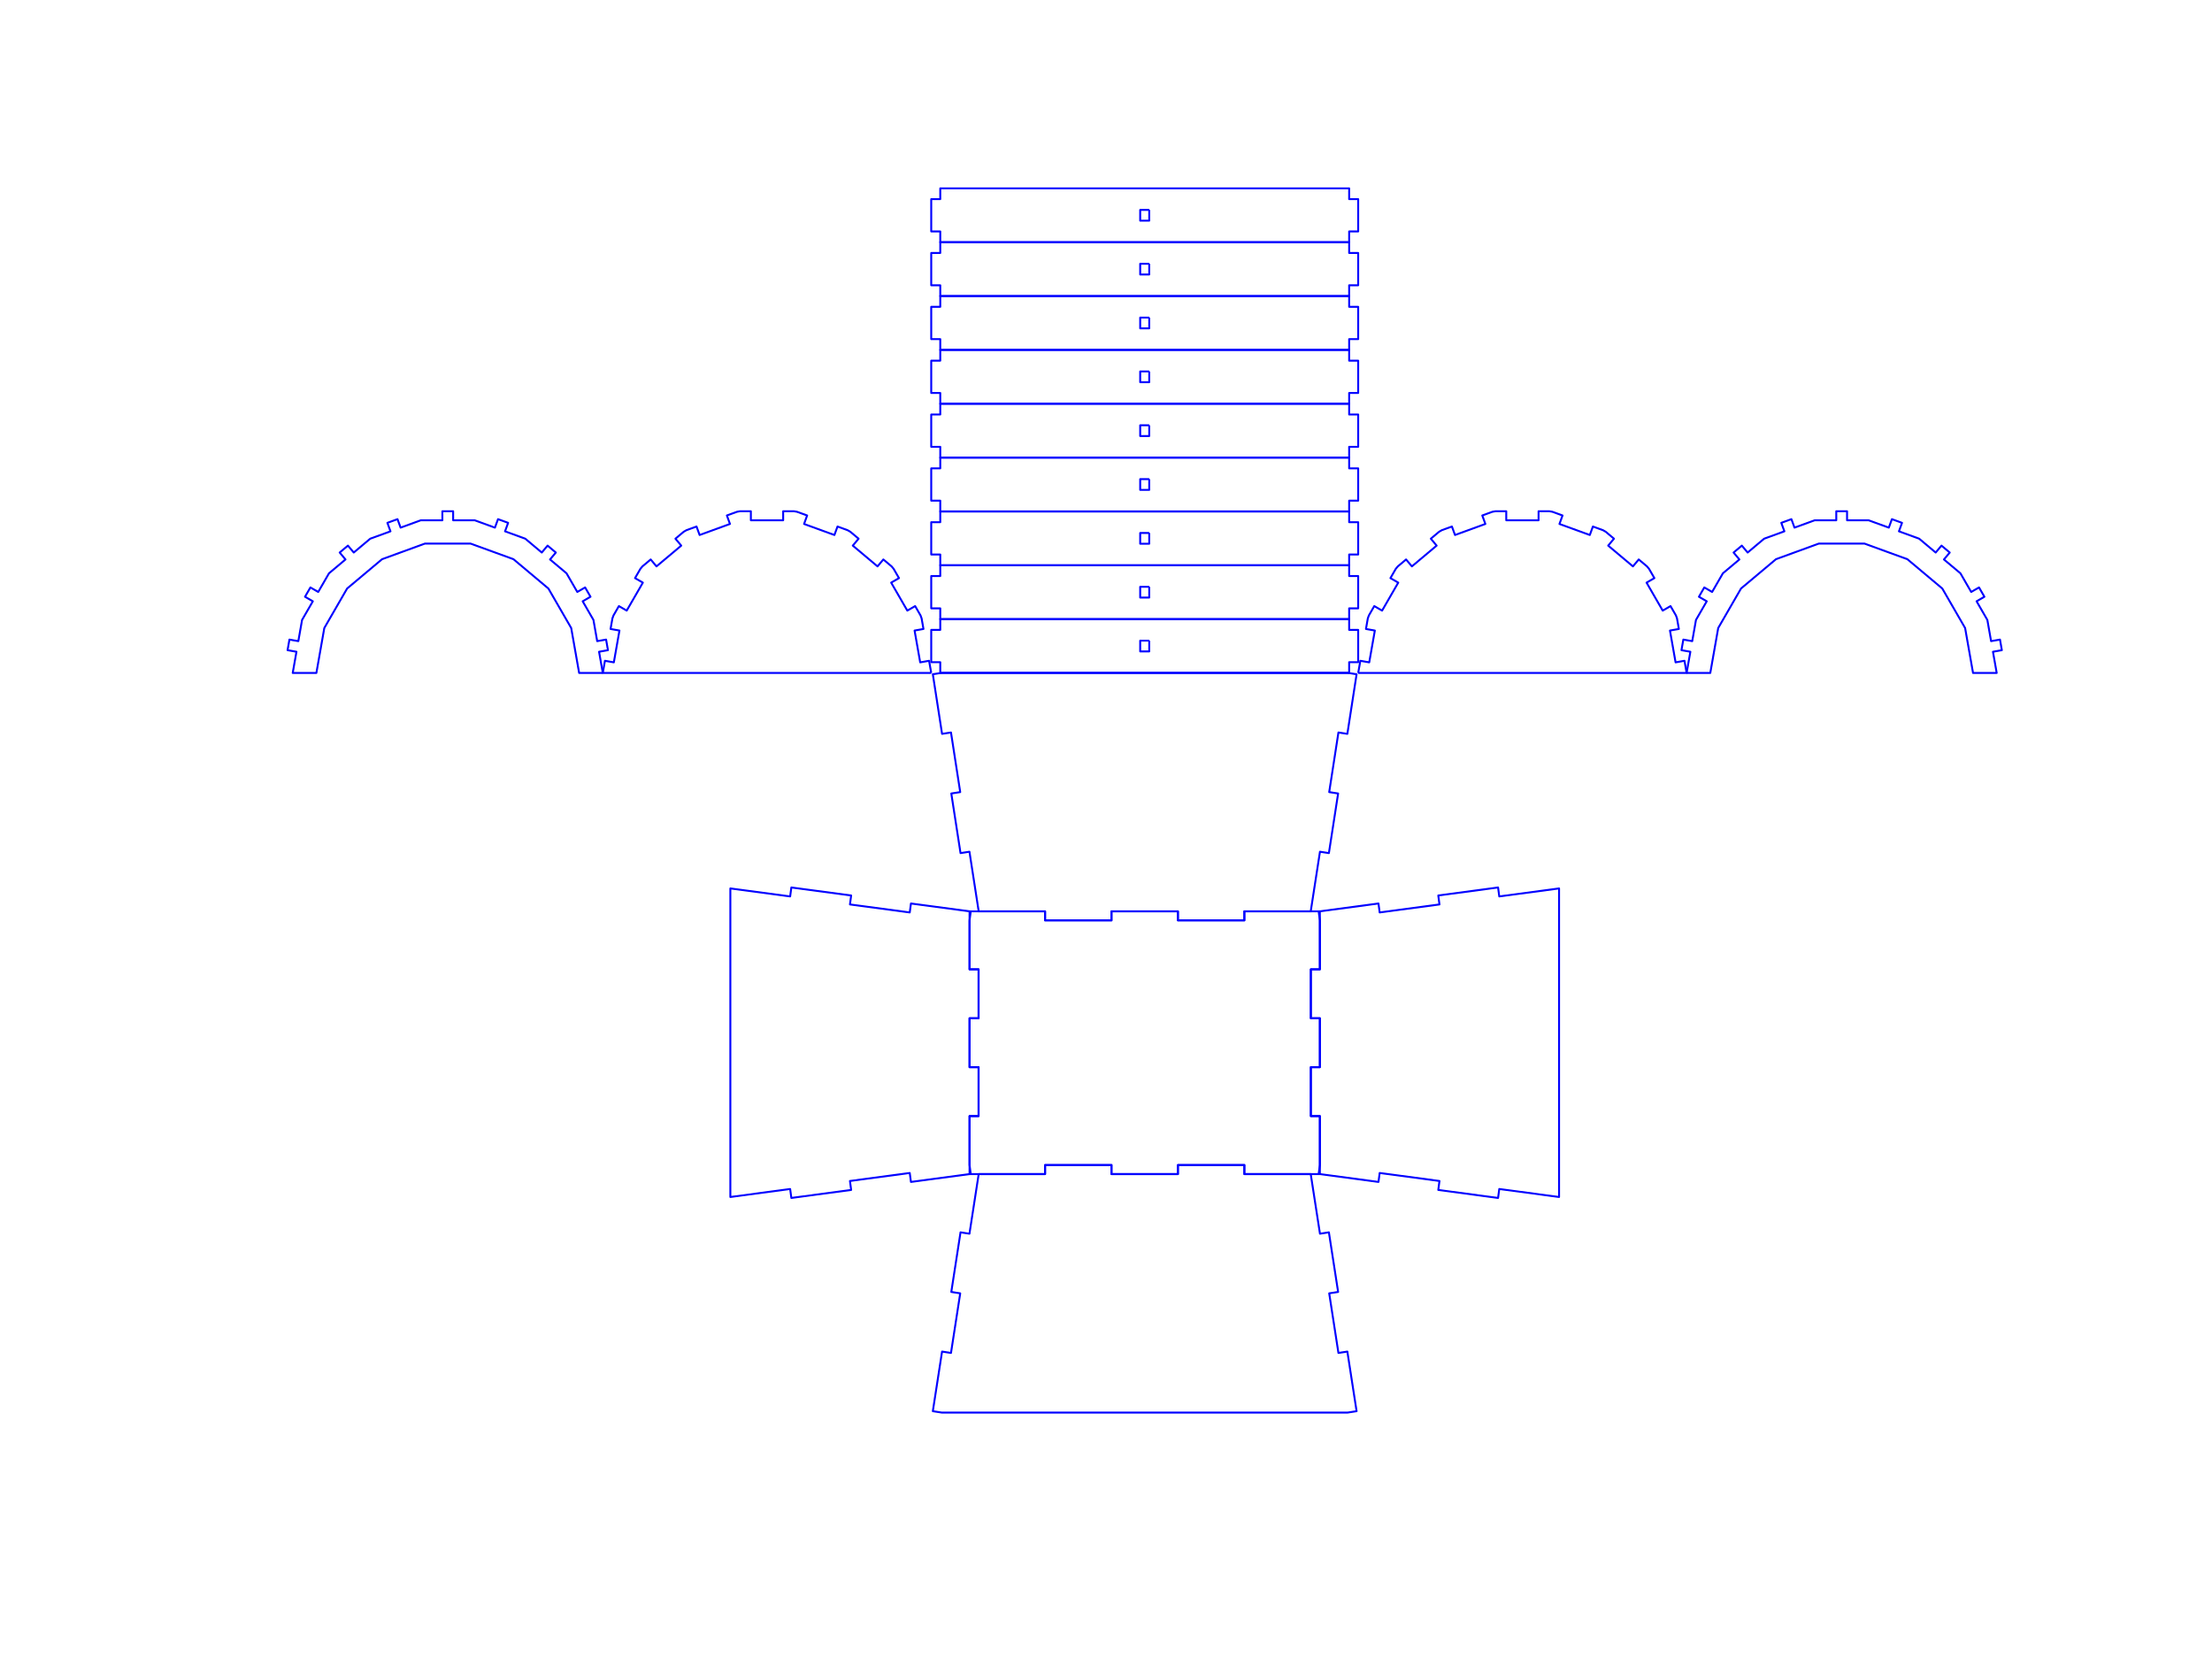
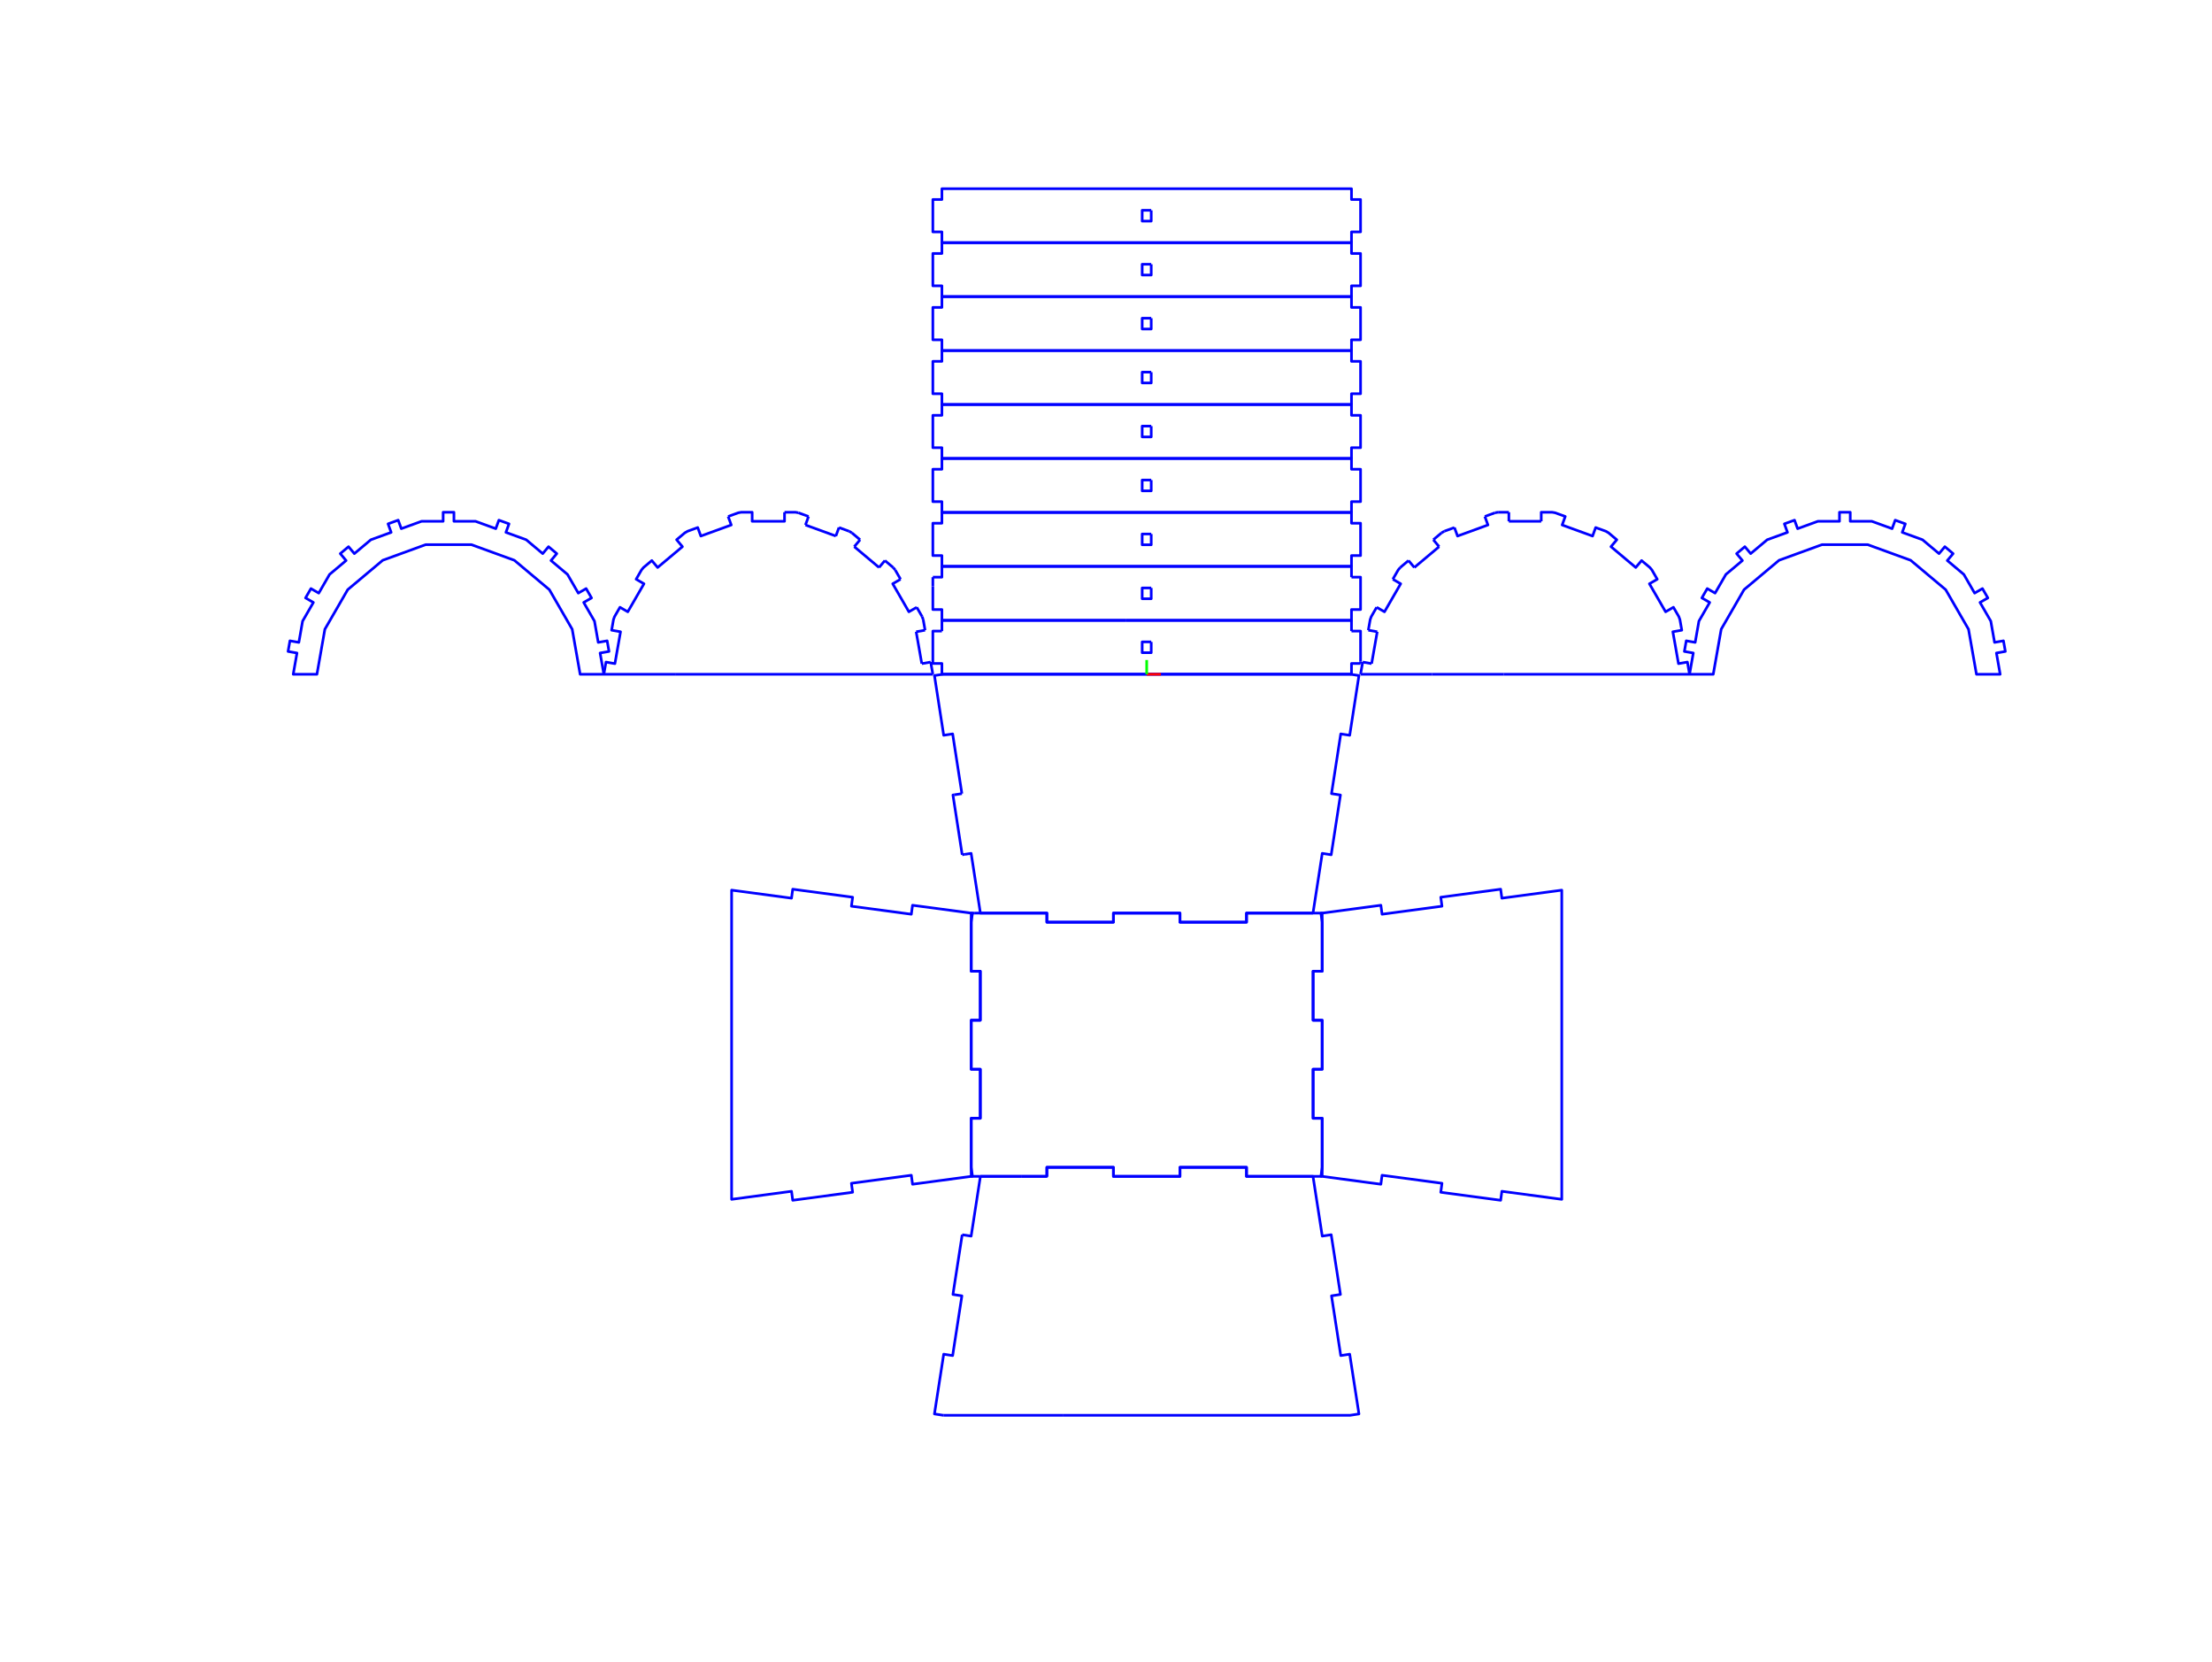
- <svg xmlns="http://www.w3.org/2000/svg" width="576pt" height="432pt" viewBox="0 0 576 432">
-   <defs>
- </defs>
-   <polygon fill="#ffffff" points="0,0 576,0 576,432 0,432" />
+ <svg xmlns="http://www.w3.org/2000/svg" width="418pt" height="314pt" viewBox="0 0 418 314">
+   <defs />
+   <polygon fill="#ffffff" points="0,0 418,0 418,314 0,314" />
  <g>
-     <polygon fill="#ffffff" points="0,432 576,432 576,0 0,0" shape-rendering="crispEdges" />
-     <clipPath id="cp00576432">
-       <polygon points="0,432 576,432 576,0 0,0" />
+     <polygon fill="#ffffff" points="0,314 418,314 418,0 0,0" shape-rendering="crispEdges" />
+     <clipPath id="cp00418314">
+       <polygon points="0,314 418,314 418,0 0,0" />
    </clipPath>
-     <g clip-path="url(#cp00576432)">
-       <polyline fill="none" stroke="#0000ff" stroke-width="0.5" stroke-linecap="butt" stroke-linejoin="round" points="242.49,175.238 242.418,174.829 241.931,172.067 239.614,172.476 238.153,164.191 240.47,163.783 239.983,161.021 239.704,160.253 238.302,157.824 236.264,159.001 232.057,151.716 234.095,150.539 232.693,148.11 232.168,147.484 230.02,145.682 228.507,147.485 222.063,142.077 223.575,140.274 221.427,138.472 220.719,138.063 218.084,137.104 217.28,139.315 209.374,136.438 210.179,134.227 207.544,133.268 206.739,133.126 203.935,133.126 203.935,135.479 195.522,135.479 195.522,133.126 192.718,133.126 191.913,133.268 189.278,134.227 190.083,136.438 182.178,139.315 181.373,137.104 178.738,138.063 178.03,138.472 175.882,140.274 177.395,142.077 170.95,147.485 169.438,145.682 167.289,147.484 166.764,148.11 165.362,150.539 167.4,151.716 163.194,159.001 161.156,157.824 159.754,160.253 159.474,161.021 158.987,163.783 161.305,164.191 159.844,172.476 157.526,172.067 157.039,174.829 156.967,175.238 242.49,175.238" />
-       <polyline fill="none" stroke="#0000ff" stroke-width="0.5" stroke-linecap="butt" stroke-linejoin="round" points="353.67,175.238 353.742,174.829 354.229,172.067 356.546,172.476 358.007,164.191 355.69,163.783 356.177,161.021 356.456,160.253 357.858,157.824 359.896,159.001 364.103,151.716 362.065,150.539 363.467,148.11 363.992,147.484 366.14,145.682 367.653,147.485 374.097,142.077 372.585,140.274 374.733,138.472 375.44,138.063 378.076,137.104 378.88,139.315 386.786,136.438 385.981,134.227 388.616,133.268 389.421,133.126 392.225,133.126 392.225,135.479 400.638,135.479 400.638,133.126 403.442,133.126 404.247,133.268 406.882,134.227 406.077,136.438 413.982,139.315 414.787,137.104 417.422,138.063 418.13,138.472 420.278,140.274 418.765,142.077 425.21,147.485 426.722,145.682 428.871,147.484 429.396,148.11 430.798,150.539 428.76,151.716 432.966,159.001 435.004,157.824 436.406,160.253 436.686,161.021 437.173,163.783 434.855,164.191 436.316,172.476 438.634,172.067 439.121,174.829 439.193,175.238 353.67,175.238" />
-       <polyline fill="none" stroke="#0000ff" stroke-width="0.5" stroke-linecap="butt" stroke-linejoin="round" points="156.967,175.238 156.967,175.238 155.993,169.714 158.311,169.306 157.824,166.544 155.506,166.953 154.533,161.43 154.533,161.43 151.728,156.573 153.766,155.396 152.364,152.967 150.326,154.144 147.522,149.287 147.522,149.287 143.226,145.682 144.738,143.879 142.59,142.077 141.078,143.88 136.781,140.275 136.781,140.275 131.511,138.356 132.316,136.145 129.681,135.186 128.876,137.397 123.606,135.479 123.606,135.479 117.998,135.479 117.998,133.126 115.193,133.126 115.193,135.479 109.585,135.479 109.585,135.479 104.315,137.397 103.51,135.186 100.875,136.145 101.68,138.356 96.409,140.275 96.409,140.275 92.113,143.88 90.601,142.077 88.453,143.879 89.965,145.682 85.669,149.287 85.669,149.287 82.865,154.144 80.827,152.967 79.424,155.396 81.463,156.573 78.658,161.43 78.658,161.43 77.684,166.953 75.367,166.544 74.88,169.306 77.198,169.714 76.224,175.238 76.224,175.238 82.386,175.238 84.449,163.537 90.39,153.248 99.491,145.612 110.655,141.548 122.536,141.548 133.7,145.612 142.801,153.248 148.742,163.537 150.805,175.238 156.967,175.238" />
-       <polyline fill="none" stroke="#0000ff" stroke-width="0.5" stroke-linecap="butt" stroke-linejoin="round" points="439.193,175.238 439.193,175.238 440.167,169.714 437.849,169.306 438.336,166.544 440.654,166.953 441.627,161.43 441.627,161.43 444.432,156.573 442.394,155.396 443.796,152.967 445.834,154.144 448.638,149.287 448.638,149.287 452.934,145.682 451.422,143.879 453.57,142.077 455.082,143.88 459.379,140.275 459.379,140.275 464.649,138.356 463.844,136.145 466.479,135.186 467.284,137.397 472.554,135.479 472.554,135.479 478.162,135.479 478.162,133.126 480.967,133.126 480.967,135.479 486.575,135.479 486.575,135.479 491.845,137.397 492.65,135.186 495.285,136.145 494.48,138.356 499.75,140.275 499.75,140.275 504.047,143.88 505.559,142.077 507.708,143.879 506.195,145.682 510.491,149.287 510.491,149.287 513.295,154.144 515.333,152.967 516.735,155.396 514.697,156.573 517.502,161.43 517.502,161.43 518.475,166.953 520.793,166.544 521.28,169.306 518.962,169.714 519.936,175.238 519.936,175.238 513.774,175.238 511.711,163.537 505.77,153.248 496.669,145.612 485.505,141.548 473.624,141.548 462.46,145.612 453.359,153.248 447.418,163.537 445.355,175.238 439.193,175.238" />
-       <polyline fill="none" stroke="#0000ff" stroke-width="0.5" stroke-linecap="butt" stroke-linejoin="round" points="351.317,175.238 351.317,172.433 353.67,172.433 353.67,164.021 351.317,164.021 351.317,161.217 244.843,161.217 244.843,164.021 242.49,164.021 242.49,172.433 244.843,172.433 244.843,175.238 351.317,175.238" />
-       <polyline fill="none" stroke="#0000ff" stroke-width="0.5" stroke-linecap="butt" stroke-linejoin="round" points="299.257,166.825 299.257,169.629 296.903,169.629 296.903,166.825 299.257,166.825" />
-       <polyline fill="none" stroke="#0000ff" stroke-width="0.5" stroke-linecap="butt" stroke-linejoin="round" points="351.317,161.217 351.317,158.412 353.67,158.412 353.67,150 351.317,150 351.317,147.196 244.843,147.196 244.843,150 242.49,150 242.49,158.412 244.843,158.412 244.843,161.217 351.317,161.217" />
-       <polyline fill="none" stroke="#0000ff" stroke-width="0.5" stroke-linecap="butt" stroke-linejoin="round" points="299.257,152.804 299.257,155.608 296.903,155.608 296.903,152.804 299.257,152.804" />
-       <polyline fill="none" stroke="#0000ff" stroke-width="0.5" stroke-linecap="butt" stroke-linejoin="round" points="351.317,147.196 351.317,144.391 353.67,144.391 353.67,135.979 351.317,135.979 351.317,133.175 244.843,133.175 244.843,135.979 242.49,135.979 242.49,144.391 244.843,144.391 244.843,147.196 351.317,147.196" />
-       <polyline fill="none" stroke="#0000ff" stroke-width="0.5" stroke-linecap="butt" stroke-linejoin="round" points="299.257,138.783 299.257,141.587 296.903,141.587 296.903,138.783 299.257,138.783" />
-       <polyline fill="none" stroke="#0000ff" stroke-width="0.5" stroke-linecap="butt" stroke-linejoin="round" points="351.317,133.175 351.317,130.37 353.67,130.37 353.67,121.958 351.317,121.958 351.317,119.154 244.843,119.154 244.843,121.958 242.49,121.958 242.49,130.37 244.843,130.37 244.843,133.175 351.317,133.175" />
-       <polyline fill="none" stroke="#0000ff" stroke-width="0.5" stroke-linecap="butt" stroke-linejoin="round" points="299.257,124.762 299.257,127.566 296.903,127.566 296.903,124.762 299.257,124.762" />
-       <polyline fill="none" stroke="#0000ff" stroke-width="0.5" stroke-linecap="butt" stroke-linejoin="round" points="351.317,119.154 351.317,116.349 353.67,116.349 353.67,107.937 351.317,107.937 351.317,105.133 244.843,105.133 244.843,107.937 242.49,107.937 242.49,116.349 244.843,116.349 244.843,119.154 351.317,119.154" />
-       <polyline fill="none" stroke="#0000ff" stroke-width="0.5" stroke-linecap="butt" stroke-linejoin="round" points="299.257,110.741 299.257,113.545 296.903,113.545 296.903,110.741 299.257,110.741" />
-       <polyline fill="none" stroke="#0000ff" stroke-width="0.5" stroke-linecap="butt" stroke-linejoin="round" points="351.317,105.133 351.317,102.328 353.67,102.328 353.67,93.916 351.317,93.916 351.317,91.112 244.843,91.112 244.843,93.916 242.49,93.916 242.49,102.328 244.843,102.328 244.843,105.133 351.317,105.133" />
-       <polyline fill="none" stroke="#0000ff" stroke-width="0.5" stroke-linecap="butt" stroke-linejoin="round" points="299.257,96.72 299.257,99.524 296.903,99.524 296.903,96.72 299.257,96.72" />
-       <polyline fill="none" stroke="#0000ff" stroke-width="0.5" stroke-linecap="butt" stroke-linejoin="round" points="351.317,91.112 351.317,88.307 353.67,88.307 353.67,79.895 351.317,79.895 351.317,77.091 244.843,77.091 244.843,79.895 242.49,79.895 242.49,88.307 244.843,88.307 244.843,91.112 351.317,91.112" />
-       <polyline fill="none" stroke="#0000ff" stroke-width="0.5" stroke-linecap="butt" stroke-linejoin="round" points="299.257,82.699 299.257,85.503 296.903,85.503 296.903,82.699 299.257,82.699" />
-       <polyline fill="none" stroke="#0000ff" stroke-width="0.5" stroke-linecap="butt" stroke-linejoin="round" points="351.317,77.091 351.317,74.286 353.67,74.286 353.67,65.874 351.317,65.874 351.317,63.07 244.843,63.07 244.843,65.874 242.49,65.874 242.49,74.286 244.843,74.286 244.843,77.091 351.317,77.091" />
-       <polyline fill="none" stroke="#0000ff" stroke-width="0.5" stroke-linecap="butt" stroke-linejoin="round" points="299.257,68.678 299.257,71.482 296.903,71.482 296.903,68.678 299.257,68.678" />
-       <polyline fill="none" stroke="#0000ff" stroke-width="0.5" stroke-linecap="butt" stroke-linejoin="round" points="351.317,63.07 351.317,60.265 353.67,60.265 353.67,51.853 351.317,51.853 351.317,49.049 244.843,49.049 244.843,51.853 242.49,51.853 242.49,60.265 244.843,60.265 244.843,63.07 351.317,63.07" />
-       <polyline fill="none" stroke="#0000ff" stroke-width="0.5" stroke-linecap="butt" stroke-linejoin="round" points="299.257,54.657 299.257,57.461 296.903,57.461 296.903,54.657 299.257,54.657" />
-       <polyline fill="none" stroke="#0000ff" stroke-width="0.5" stroke-linecap="butt" stroke-linejoin="round" points="341.311,237.311 343.715,221.786 346.041,222.146 348.445,206.621 346.12,206.261 348.524,190.735 350.85,191.095 353.254,175.57 350.928,175.21 245.232,175.21 242.906,175.57 245.31,191.095 247.636,190.735 250.04,206.261 247.715,206.621 250.119,222.146 252.445,221.786 254.849,237.311 254.849,237.311 272.141,237.311 272.141,239.665 289.434,239.665 289.434,237.311 306.726,237.311 306.726,239.665 324.018,239.665 324.018,237.311 341.311,237.311 341.311,237.311" />
-       <polyline fill="none" stroke="#0000ff" stroke-width="0.5" stroke-linecap="butt" stroke-linejoin="round" points="254.849,305.73 252.445,321.255 250.119,320.895 247.715,336.42 250.04,336.781 247.636,352.306 245.31,351.946 242.906,367.471 245.232,367.831 350.928,367.831 353.254,367.471 350.85,351.946 348.524,352.306 346.12,336.781 348.445,336.42 346.041,320.895 343.715,321.255 341.311,305.73 341.311,305.73 324.018,305.73 324.018,303.376 306.726,303.376 306.726,305.73 289.434,305.73 289.434,303.376 272.141,303.376 272.141,305.73 254.849,305.73 254.849,305.73" />
-       <polyline fill="none" stroke="#0000ff" stroke-width="0.5" stroke-linecap="butt" stroke-linejoin="round" points="343.692,303.355 343.38,305.688 358.951,307.773 359.264,305.441 374.835,307.526 374.523,309.859 390.094,311.944 390.406,309.612 405.978,311.697 405.978,231.344 390.406,233.429 390.094,231.097 374.523,233.182 374.835,235.515 359.264,237.6 358.951,235.268 343.38,237.353 343.692,239.686 343.692,239.686 343.692,252.42 341.339,252.42 341.339,265.154 343.692,265.154 343.692,277.888 341.339,277.888 341.339,290.621 343.692,290.621 343.692,303.355 343.692,303.355" />
-       <polyline fill="none" stroke="#0000ff" stroke-width="0.5" stroke-linecap="butt" stroke-linejoin="round" points="252.468,239.686 252.78,237.353 237.209,235.268 236.896,237.6 221.325,235.515 221.637,233.182 206.066,231.097 205.753,233.429 190.182,231.344 190.182,311.697 205.753,309.612 206.066,311.944 221.637,309.859 221.325,307.526 236.896,305.441 237.209,307.773 252.78,305.688 252.468,303.355 252.468,303.355 252.468,290.621 254.821,290.621 254.821,277.888 252.468,277.888 252.468,265.154 254.821,265.154 254.821,252.42 252.468,252.42 252.468,239.686 252.468,239.686" />
-       <polyline fill="none" stroke="#0000ff" stroke-width="0.5" stroke-linecap="butt" stroke-linejoin="round" points="343.692,305.73 343.692,303.376 343.692,290.634 341.339,290.634 341.339,277.892 343.692,277.892 343.692,265.149 341.339,265.149 341.339,252.407 343.692,252.407 343.692,239.665 343.692,237.311 341.339,237.311 324.035,237.311 324.035,239.665 306.732,239.665 306.732,237.311 289.428,237.311 289.428,239.665 272.125,239.665 272.125,237.311 254.821,237.311 252.468,237.311 252.468,239.665 252.468,252.407 254.821,252.407 254.821,265.149 252.468,265.149 252.468,277.892 254.821,277.892 254.821,290.634 252.468,290.634 252.468,303.376 252.468,305.73 254.821,305.73 272.125,305.73 272.125,303.376 289.428,303.376 289.428,305.73 306.732,305.73 306.732,303.376 324.035,303.376 324.035,305.73 341.339,305.73 343.692,305.73" />
+     <g clip-path="url(#cp00418314)">
+       <polyline fill="none" stroke-width="0.5" stroke="#0000ff" points="175.873,125.085 174.188,125.382" stroke-linejoin="round" stroke-linecap="butt" />
+       <polyline fill="none" stroke-width="0.5" stroke="#0000ff" points="180.295,150.17 180.077,150.204 181.825,161.49" stroke-linejoin="round" stroke-linecap="butt" />
+       <polyline fill="none" stroke-width="0.5" stroke="#0000ff" points="182.278,161.42 181.825,161.49" stroke-linejoin="round" stroke-linecap="butt" />
+       <polyline fill="none" stroke-width="0.5" stroke="#0000ff" points="185.264,222.251 183.516,233.538 181.825,233.276" stroke-linejoin="round" stroke-linecap="butt" />
+       <polyline fill="none" stroke-width="0.5" stroke="#0000ff" points="174.188,125.382 173.126,119.359" stroke-linejoin="round" stroke-linecap="butt" />
+       <polyline fill="none" stroke-width="0.5" stroke="#0000ff" points="127.585,127.39 176.279,127.39" stroke-linejoin="round" stroke-linecap="butt" />
+       <polyline fill="none" stroke-width="0.5" stroke="#0000ff" points="181.825,233.276 180.077,244.562 181.768,244.824 180.02,256.11 178.329,255.848 176.581,267.135 178.272,267.396" stroke-linejoin="round" stroke-linecap="butt" />
+       <polyline fill="none" stroke-width="0.5" stroke="#0000ff" points="200.961,267.396 178.272,267.396" stroke-linejoin="round" stroke-linecap="butt" />
+       <polyline fill="none" stroke-width="0.5" stroke="#0000ff" points="193.002,222.251 185.264,222.251 185.264,222.251" stroke-linejoin="round" stroke-linecap="butt" />
+       <polyline fill="none" stroke-width="0.5" stroke="#0000ff" points="183.532,174.24 183.76,172.545 172.44,171.029 172.213,172.724 160.893,171.208 161.12,169.513 149.8,167.997 149.573,169.692 138.254,168.176 138.254,226.589 149.573,225.073 149.8,226.769 161.12,225.253 160.893,223.557 172.213,222.041 172.44,223.737 183.76,222.221 183.532,220.525 183.532,220.525 183.532,211.268 185.243,211.268 185.243,202.011 183.532,202.011 183.532,192.754 185.243,192.754 185.243,183.497 183.532,183.497 183.532,174.24 183.532,174.24" stroke-linejoin="round" stroke-linecap="butt" />
+       <polyline fill="none" stroke-width="0.5" stroke="#0000ff" points="184.234,172.514 183.532,172.514 183.532,174.225 183.532,183.488 185.243,183.488 185.243,192.751 183.532,192.751 183.532,202.014 185.243,202.014 185.243,211.278 183.532,211.278 183.532,220.541 183.532,222.251 185.243,222.251" stroke-linejoin="round" stroke-linecap="butt" />
+       <polyline fill="none" stroke-width="0.5" stroke="#0000ff" points="193.002,222.251 185.243,222.251" stroke-linejoin="round" stroke-linecap="butt" />
+       <polyline fill="none" stroke-width="0.5" stroke="#0000ff" points="173.126,119.359 174.811,119.062" stroke-linejoin="round" stroke-linecap="butt" />
+       <polyline fill="none" stroke-width="0.5" stroke="#0000ff" points="173.234,114.731 171.753,115.586 168.695,110.29 170.177,109.435" stroke-linejoin="round" stroke-linecap="butt" />
+       <polyline fill="none" stroke-width="0.5" stroke="#0000ff" points="148.251,96.776 148.251,98.487 142.136,98.487 142.136,96.776 140.097,96.776 139.512,96.879 137.597,97.577" stroke-linejoin="round" stroke-linecap="butt" />
+       <polyline fill="none" stroke-width="0.5" stroke="#0000ff" points="150.875,96.879 150.29,96.776 148.251,96.776" stroke-linejoin="round" stroke-linecap="butt" />
+       <polyline fill="none" stroke-width="0.5" stroke="#0000ff" points="137.597,97.577 138.182,99.184 132.435,101.276 131.85,99.668 129.934,100.365 129.42,100.663 127.858,101.973 128.958,103.283 124.273,107.214 123.173,105.904 121.612,107.214 121.23,107.669 120.21,109.435 121.692,110.29 118.634,115.586 117.153,114.731 116.133,116.496 115.93,117.055 115.576,119.062 117.261,119.359 116.199,125.382 114.514,125.085 114.16,127.092 114.108,127.39" stroke-linejoin="round" stroke-linecap="butt" />
+       <polyline fill="none" stroke-width="0.5" stroke="#0000ff" points="127.585,127.39 114.108,127.39 114.108,127.39 113.4,123.374 115.085,123.077 114.731,121.07 113.046,121.367 112.338,117.352 112.338,117.352 110.299,113.821 111.781,112.966 110.762,111.2 109.28,112.056 107.242,108.525 107.242,108.525 104.119,105.904 105.218,104.594 103.657,103.283 102.557,104.594 99.434,101.973 99.434,101.973 95.603,100.579 96.188,98.971 94.272,98.274 93.687,99.881 89.856,98.487 89.856,98.487 85.779,98.487 85.779,96.776 83.74,96.776 83.74,98.487 79.663,98.487 79.663,98.487 75.832,99.881 75.247,98.274 73.331,98.971 73.916,100.579 70.085,101.973 70.085,101.973 66.962,104.594 65.862,103.283 64.301,104.594 65.4,105.904 62.277,108.525 62.277,108.525 60.239,112.056 58.757,111.2 57.738,112.966 59.219,113.821 57.181,117.352 57.181,117.352 56.473,121.367 54.788,121.07 54.434,123.077 56.119,123.374 55.411,127.39 55.411,127.39 59.891,127.39 61.391,118.884 65.709,111.404 72.325,105.853 80.441,102.899 89.078,102.899 97.194,105.853 103.81,111.404 108.128,118.884 109.628,127.39 114.108,127.39" stroke-linejoin="round" stroke-linecap="butt" />
+       <polyline fill="none" stroke-width="0.5" stroke="#0000ff" points="152.205,99.184 152.79,97.577" stroke-linejoin="round" stroke-linecap="butt" />
+       <polyline fill="none" stroke-width="0.5" stroke="#0000ff" points="157.952,101.276 152.205,99.184" stroke-linejoin="round" stroke-linecap="butt" />
+       <polyline fill="none" stroke-width="0.5" stroke="#0000ff" points="158.537,99.668 157.952,101.276" stroke-linejoin="round" stroke-linecap="butt" />
+       <polyline fill="none" stroke-width="0.5" stroke="#0000ff" points="166.114,107.214 161.429,103.283" stroke-linejoin="round" stroke-linecap="butt" />
+       <polyline fill="none" stroke-width="0.5" stroke="#0000ff" points="167.214,105.904 166.114,107.214" stroke-linejoin="round" stroke-linecap="butt" />
+       <polyline fill="none" stroke-width="0.5" stroke="#0000ff" points="161.429,103.283 162.529,101.973" stroke-linejoin="round" stroke-linecap="butt" />
+       <polyline fill="none" stroke-width="0.5" stroke="#0000ff" points="152.79,97.577 150.875,96.879" stroke-linejoin="round" stroke-linecap="butt" />
+       <polyline fill="none" stroke-width="0.5" stroke="#0000ff" points="160.453,100.365 158.537,99.668" stroke-linejoin="round" stroke-linecap="butt" />
+       <polyline fill="none" stroke-width="0.5" stroke="#0000ff" points="160.967,100.663 160.453,100.365" stroke-linejoin="round" stroke-linecap="butt" />
+       <polyline fill="none" stroke-width="0.5" stroke="#0000ff" points="162.529,101.973 160.967,100.663" stroke-linejoin="round" stroke-linecap="butt" />
+       <polyline fill="none" stroke-width="0.5" stroke="#0000ff" points="168.775,107.214 167.214,105.904" stroke-linejoin="round" stroke-linecap="butt" />
+       <polyline fill="none" stroke-width="0.5" stroke="#0000ff" points="169.157,107.669 168.775,107.214" stroke-linejoin="round" stroke-linecap="butt" />
+       <polyline fill="none" stroke-width="0.5" stroke="#0000ff" points="170.177,109.435 169.157,107.669" stroke-linejoin="round" stroke-linecap="butt" />
+       <polyline fill="none" stroke-width="0.5" stroke="#0000ff" points="174.254,116.496 173.234,114.731" stroke-linejoin="round" stroke-linecap="butt" />
+       <polyline fill="none" stroke-width="0.5" stroke="#0000ff" points="174.457,117.055 174.254,116.496" stroke-linejoin="round" stroke-linecap="butt" />
+       <polyline fill="none" stroke-width="0.5" stroke="#0000ff" points="176.227,127.092 175.873,125.085" stroke-linejoin="round" stroke-linecap="butt" />
+       <polyline fill="none" stroke-width="0.5" stroke="#0000ff" points="174.811,119.062 174.457,117.055" stroke-linejoin="round" stroke-linecap="butt" />
+       <polyline fill="none" stroke-width="0.5" stroke="#0000ff" points="176.279,127.39 176.227,127.092" stroke-linejoin="round" stroke-linecap="butt" />
+       <polyline fill="none" stroke-width="0.5" stroke="#0000ff" points="257.102,127.39 257.154,127.092" stroke-linejoin="round" stroke-linecap="butt" />
+       <polyline fill="none" stroke-width="0.5" stroke="#0000ff" points="255.391,127.39 255.391,125.351 257.102,125.351" stroke-linejoin="round" stroke-linecap="butt" />
+       <polyline fill="none" stroke-width="0.5" stroke="#0000ff" points="257.102,125.013 257.102,125.351" stroke-linejoin="round" stroke-linecap="butt" />
+       <polyline fill="none" stroke-width="0.5" stroke="#0000ff" points="212.774,117.197 177.99,117.197 177.99,119.235" stroke-linejoin="round" stroke-linecap="butt" />
+       <polyline fill="none" stroke-width="0.5" stroke="#0000ff" points="257.154,127.092 257.508,125.085" stroke-linejoin="round" stroke-linecap="butt" />
+       <polyline fill="none" stroke-width="0.5" stroke="#0000ff" points="270.578,127.39 257.102,127.39" stroke-linejoin="round" stroke-linecap="butt" />
+       <polyline fill="none" stroke-width="0.5" stroke="#0000ff" points="177.99,119.235 176.279,119.235 176.279,125.351 177.99,125.351 177.99,127.39 255.391,127.39" stroke-linejoin="round" stroke-linecap="butt" />
+       <polyline fill="none" stroke-width="0.5" stroke="#0000ff" points="217.546,121.274 217.546,123.313 215.835,123.313 215.835,121.274 217.546,121.274" stroke-linejoin="round" stroke-linecap="butt" />
+       <polyline fill="none" stroke-width="0.5" stroke="#0000ff" points="176.279,110.762 176.279,115.158 177.99,115.158 177.99,117.197" stroke-linejoin="round" stroke-linecap="butt" />
+       <polyline fill="none" stroke-width="0.5" stroke="#0000ff" points="212.774,117.197 177.99,117.197" stroke-linejoin="round" stroke-linecap="butt" />
+       <polyline fill="none" stroke-width="0.5" stroke="#0000ff" points="248.117,172.514 249.865,161.228 251.556,161.49 253.303,150.204 251.613,149.942 253.361,138.656 255.051,138.917 256.799,127.631 255.109,127.369 178.272,127.369 176.581,127.631 178.329,138.917 180.02,138.656 181.768,149.942" stroke-linejoin="round" stroke-linecap="butt" />
+       <polyline fill="none" stroke-width="0.5" stroke="#0000ff" points="180.295,150.17 181.768,149.942" stroke-linejoin="round" stroke-linecap="butt" />
+       <polyline fill="none" stroke-width="0.5" stroke="#0000ff" points="182.278,161.42 183.516,161.228 185.264,172.514 185.264,172.514 197.834,172.514 197.834,174.225 210.405,174.225 210.405,172.514 222.976,172.514 222.976,174.225 235.546,174.225 235.546,172.514 248.117,172.514 248.117,172.514" stroke-linejoin="round" stroke-linecap="butt" />
+       <polyline fill="none" stroke-width="0.5" stroke="#0000ff" points="200.961,267.396 255.109,267.396 256.799,267.135 255.051,255.848 253.361,256.11 251.613,244.824 253.303,244.562 251.556,233.276 249.865,233.538 248.117,222.251 248.117,222.251 235.546,222.251 235.546,220.541 222.976,220.541 222.976,222.251 210.405,222.251 210.405,220.541 197.834,220.541 197.834,222.251" stroke-linejoin="round" stroke-linecap="butt" />
+       <polyline fill="none" stroke-width="0.5" stroke="#0000ff" points="193.002,222.251 197.834,222.251" stroke-linejoin="round" stroke-linecap="butt" />
+       <polyline fill="none" stroke-width="0.5" stroke="#0000ff" points="249.848,220.525 249.621,222.221 260.941,223.737 261.168,222.041 272.488,223.557 272.261,225.253 283.58,226.769 283.807,225.073 295.127,226.589 295.127,168.176 283.807,169.692 283.58,167.997 272.261,169.513 272.488,171.208 261.168,172.724 260.941,171.029 249.621,172.545 249.848,174.24 249.848,174.24 249.848,183.497 248.137,183.497 248.137,192.754 249.848,192.754 249.848,202.011 248.137,202.011 248.137,211.268 249.848,211.268 249.848,220.525 249.848,220.525" stroke-linejoin="round" stroke-linecap="butt" />
+       <polyline fill="none" stroke-width="0.5" stroke="#0000ff" points="249.848,222.251 249.848,220.541 249.848,211.278 248.138,211.278 248.138,202.014 249.848,202.014 249.848,192.751 248.138,192.751 248.138,183.488 249.848,183.488 249.848,174.225 249.848,172.514 248.138,172.514 235.559,172.514 235.559,174.225 222.98,174.225 222.98,172.514 210.401,172.514 210.401,174.225 197.822,174.225 197.822,172.514 185.243,172.514" stroke-linejoin="round" stroke-linecap="butt" />
+       <polyline fill="none" stroke-width="0.5" stroke="#0000ff" points="184.234,172.514 185.243,172.514" stroke-linejoin="round" stroke-linecap="butt" />
+       <polyline fill="none" stroke-width="0.5" stroke="#0000ff" points="193.002,222.251 197.822,222.251 197.822,220.541 210.401,220.541 210.401,222.251 222.98,222.251 222.98,220.541 235.559,220.541 235.559,222.251 248.138,222.251 249.848,222.251" stroke-linejoin="round" stroke-linecap="butt" />
+       <polyline fill="none" stroke-width="0.5" stroke="#ff0000" points="216.69,127.39 219.384,127.39" stroke-linejoin="round" stroke-linecap="butt" />
+       <polyline fill="none" stroke-width="0.5" stroke="#00ff00" points="216.69,127.39 216.69,124.695" stroke-linejoin="round" stroke-linecap="butt" />
+       <polyline fill="none" stroke-width="0.5" stroke="#0000ff" points="216.69,127.39 216.69,127.39" stroke-linejoin="round" stroke-linecap="butt" />
+       <polyline fill="none" stroke-width="0.5" stroke="#0000ff" points="257.508,125.085 259.193,125.382" stroke-linejoin="round" stroke-linecap="butt" />
+       <polyline fill="none" stroke-width="0.5" stroke="#0000ff" points="255.391,119.235 255.391,117.197" stroke-linejoin="round" stroke-linecap="butt" />
+       <polyline fill="none" stroke-width="0.5" stroke="#0000ff" points="212.774,117.197 255.391,117.197 255.391,115.158 257.102,115.158 257.102,109.043 255.391,109.043" stroke-linejoin="round" stroke-linecap="butt" />
+       <polyline fill="none" stroke-width="0.5" stroke="#0000ff" points="257.102,125.013 257.102,119.235 255.391,119.235" stroke-linejoin="round" stroke-linecap="butt" />
+       <polyline fill="none" stroke-width="0.5" stroke="#0000ff" points="255.391,109.043 255.391,107.004 177.99,107.004 177.99,109.043 176.279,109.043" stroke-linejoin="round" stroke-linecap="butt" />
+       <polyline fill="none" stroke-width="0.5" stroke="#0000ff" points="176.279,110.762 176.279,109.043" stroke-linejoin="round" stroke-linecap="butt" />
+       <polyline fill="none" stroke-width="0.5" stroke="#0000ff" points="212.774,117.197 255.391,117.197" stroke-linejoin="round" stroke-linecap="butt" />
+       <polyline fill="none" stroke-width="0.5" stroke="#0000ff" points="217.546,111.081 217.546,113.12 215.835,113.12 215.835,111.081 217.546,111.081" stroke-linejoin="round" stroke-linecap="butt" />
+       <polyline fill="none" stroke-width="0.5" stroke="#0000ff" points="255.391,107.004 255.391,104.966 257.102,104.966 257.102,98.85 255.391,98.85 255.391,96.812 177.99,96.812 177.99,98.85 176.279,98.85 176.279,104.966 177.99,104.966 177.99,107.004 255.391,107.004" stroke-linejoin="round" stroke-linecap="butt" />
+       <polyline fill="none" stroke-width="0.5" stroke="#0000ff" points="217.546,100.889 217.546,102.927 215.835,102.927 215.835,100.889 217.546,100.889" stroke-linejoin="round" stroke-linecap="butt" />
+       <polyline fill="none" stroke-width="0.5" stroke="#0000ff" points="255.391,96.812 255.391,94.773 257.102,94.773 257.102,88.658 255.391,88.658 255.391,86.619 177.99,86.619 177.99,88.658 176.279,88.658 176.279,94.773 177.99,94.773 177.99,96.812 255.391,96.812" stroke-linejoin="round" stroke-linecap="butt" />
+       <polyline fill="none" stroke-width="0.5" stroke="#0000ff" points="217.546,90.696 217.546,92.735 215.835,92.735 215.835,90.696 217.546,90.696" stroke-linejoin="round" stroke-linecap="butt" />
+       <polyline fill="none" stroke-width="0.5" stroke="#0000ff" points="255.391,86.619 255.391,84.581 257.102,84.581 257.102,78.465 255.391,78.465 255.391,76.427 177.99,76.427 177.99,78.465 176.279,78.465 176.279,84.581 177.99,84.581 177.99,86.619 255.391,86.619" stroke-linejoin="round" stroke-linecap="butt" />
+       <polyline fill="none" stroke-width="0.5" stroke="#0000ff" points="217.546,80.504 217.546,82.542 215.835,82.542 215.835,80.504 217.546,80.504" stroke-linejoin="round" stroke-linecap="butt" />
+       <polyline fill="none" stroke-width="0.5" stroke="#0000ff" points="255.391,76.427 255.391,74.388 257.102,74.388 257.102,68.272 255.391,68.272 255.391,66.234 177.99,66.234 177.99,68.272 176.279,68.272 176.279,74.388 177.99,74.388 177.99,76.427 255.391,76.427" stroke-linejoin="round" stroke-linecap="butt" />
+       <polyline fill="none" stroke-width="0.5" stroke="#0000ff" points="217.546,70.311 217.546,72.35 215.835,72.35 215.835,70.311 217.546,70.311" stroke-linejoin="round" stroke-linecap="butt" />
+       <polyline fill="none" stroke-width="0.5" stroke="#0000ff" points="255.391,66.234 255.391,64.195 257.102,64.195 257.102,58.08 255.391,58.08 255.391,56.041 177.99,56.041 177.99,58.08 176.279,58.08 176.279,64.195 177.99,64.195 177.99,66.234 255.391,66.234" stroke-linejoin="round" stroke-linecap="butt" />
+       <polyline fill="none" stroke-width="0.5" stroke="#0000ff" points="217.546,60.118 217.546,62.157 215.835,62.157 215.835,60.118 217.546,60.118" stroke-linejoin="round" stroke-linecap="butt" />
+       <polyline fill="none" stroke-width="0.5" stroke="#0000ff" points="255.391,56.041 255.391,54.003 257.102,54.003 257.102,47.887 255.391,47.887 255.391,45.849 177.99,45.849 177.99,47.887 176.279,47.887 176.279,54.003 177.99,54.003 177.99,56.041 255.391,56.041" stroke-linejoin="round" stroke-linecap="butt" />
+       <polyline fill="none" stroke-width="0.5" stroke="#0000ff" points="217.546,49.926 217.546,51.964 215.835,51.964 215.835,49.926 217.546,49.926" stroke-linejoin="round" stroke-linecap="butt" />
+       <polyline fill="none" stroke-width="0.5" stroke="#0000ff" points="255.391,45.849 255.391,43.81 257.102,43.81 257.102,37.695 255.391,37.695 255.391,35.656 177.99,35.656 177.99,37.695 176.279,37.695 176.279,43.81 177.99,43.81 177.99,45.849 255.391,45.849" stroke-linejoin="round" stroke-linecap="butt" />
+       <polyline fill="none" stroke-width="0.5" stroke="#0000ff" points="217.546,39.733 217.546,41.772 215.835,41.772 215.835,39.733 217.546,39.733" stroke-linejoin="round" stroke-linecap="butt" />
+       <polyline fill="none" stroke-width="0.5" stroke="#0000ff" points="258.57,119.062 258.924,117.055 259.127,116.496 260.146,114.731" stroke-linejoin="round" stroke-linecap="butt" />
+       <polyline fill="none" stroke-width="0.5" stroke="#0000ff" points="263.204,109.435 264.223,107.669 264.605,107.214" stroke-linejoin="round" stroke-linecap="butt" />
+       <polyline fill="none" stroke-width="0.5" stroke="#0000ff" points="270.852,101.973 272.413,100.663" stroke-linejoin="round" stroke-linecap="butt" />
+       <polyline fill="none" stroke-width="0.5" stroke="#0000ff" points="264.605,107.214 266.167,105.904" stroke-linejoin="round" stroke-linecap="butt" />
+       <polyline fill="none" stroke-width="0.5" stroke="#0000ff" points="259.193,125.382 260.255,119.359" stroke-linejoin="round" stroke-linecap="butt" />
+       <polyline fill="none" stroke-width="0.5" stroke="#0000ff" points="284.195,127.39 270.578,127.39" stroke-linejoin="round" stroke-linecap="butt" />
+       <polyline fill="none" stroke-width="0.5" stroke="#0000ff" points="260.255,119.359 258.57,119.062" stroke-linejoin="round" stroke-linecap="butt" />
+       <polyline fill="none" stroke-width="0.5" stroke="#0000ff" points="260.146,114.731 261.628,115.586 264.686,110.29 263.204,109.435" stroke-linejoin="round" stroke-linecap="butt" />
+       <polyline fill="none" stroke-width="0.5" stroke="#0000ff" points="266.167,105.904 267.267,107.214" stroke-linejoin="round" stroke-linecap="butt" />
+       <polyline fill="none" stroke-width="0.5" stroke="#0000ff" points="274.843,99.668 275.429,101.276 281.175,99.184 280.59,97.577" stroke-linejoin="round" stroke-linecap="butt" />
+       <polyline fill="none" stroke-width="0.5" stroke="#0000ff" points="285.129,96.776 285.129,98.487" stroke-linejoin="round" stroke-linecap="butt" />
+       <polyline fill="none" stroke-width="0.5" stroke="#0000ff" points="267.267,107.214 271.951,103.283" stroke-linejoin="round" stroke-linecap="butt" />
+       <polyline fill="none" stroke-width="0.5" stroke="#0000ff" points="285.129,98.487 291.245,98.487" stroke-linejoin="round" stroke-linecap="butt" />
+       <polyline fill="none" stroke-width="0.5" stroke="#0000ff" points="271.951,103.283 270.852,101.973" stroke-linejoin="round" stroke-linecap="butt" />
+       <polyline fill="none" stroke-width="0.5" stroke="#0000ff" points="283.091,96.776 285.129,96.776" stroke-linejoin="round" stroke-linecap="butt" />
+       <polyline fill="none" stroke-width="0.5" stroke="#0000ff" points="291.245,98.487 291.245,96.776 293.283,96.776 293.869,96.879 295.784,97.577 295.199,99.184 300.946,101.276 301.531,99.668 303.446,100.365 303.961,100.663 305.523,101.973 304.423,103.283 309.108,107.214 310.207,105.904 311.769,107.214 312.151,107.669 313.17,109.435 311.689,110.29 314.746,115.586 316.228,114.731 317.247,116.496 317.45,117.055 317.804,119.062 316.12,119.359 317.182,125.382 318.866,125.085 319.22,127.092 319.273,127.39" stroke-linejoin="round" stroke-linecap="butt" />
+       <polyline fill="none" stroke-width="0.5" stroke="#0000ff" points="284.195,127.39 319.273,127.39 319.273,127.39 319.981,123.374 318.296,123.077 318.65,121.07 320.335,121.367 321.043,117.352 321.043,117.352 323.081,113.821 321.6,112.966 322.619,111.2 324.1,112.056 326.139,108.525 326.139,108.525 329.262,105.904 328.163,104.594 329.724,103.283 330.824,104.594 333.947,101.973 333.947,101.973 337.778,100.579 337.193,98.971 339.109,98.274 339.694,99.881 343.525,98.487 343.525,98.487 347.602,98.487 347.602,96.776 349.64,96.776 349.64,98.487 353.717,98.487 353.717,98.487 357.549,99.881 358.134,98.274 360.049,98.971 359.464,100.579 363.295,101.973 363.295,101.973 366.419,104.594 367.518,103.283 369.08,104.594 367.98,105.904 371.103,108.525 371.103,108.525 373.142,112.056 374.623,111.2 375.643,112.966 374.161,113.821 376.2,117.352 376.2,117.352 376.908,121.367 378.592,121.07 378.946,123.077 377.262,123.374 377.97,127.39 377.97,127.39 373.49,127.39 371.99,118.884 367.672,111.404 361.055,105.853 352.94,102.899 344.303,102.899 336.187,105.853 329.571,111.404 325.252,118.884 323.753,127.39 319.273,127.39" stroke-linejoin="round" stroke-linecap="butt" />
+       <polyline fill="none" stroke-width="0.5" stroke="#0000ff" points="282.506,96.879 283.091,96.776" stroke-linejoin="round" stroke-linecap="butt" />
+       <polyline fill="none" stroke-width="0.5" stroke="#0000ff" points="280.59,97.577 282.506,96.879" stroke-linejoin="round" stroke-linecap="butt" />
+       <polyline fill="none" stroke-width="0.5" stroke="#0000ff" points="272.928,100.365 274.843,99.668" stroke-linejoin="round" stroke-linecap="butt" />
+       <polyline fill="none" stroke-width="0.5" stroke="#0000ff" points="272.413,100.663 272.928,100.365" stroke-linejoin="round" stroke-linecap="butt" />
    </g>
  </g>
</svg>
